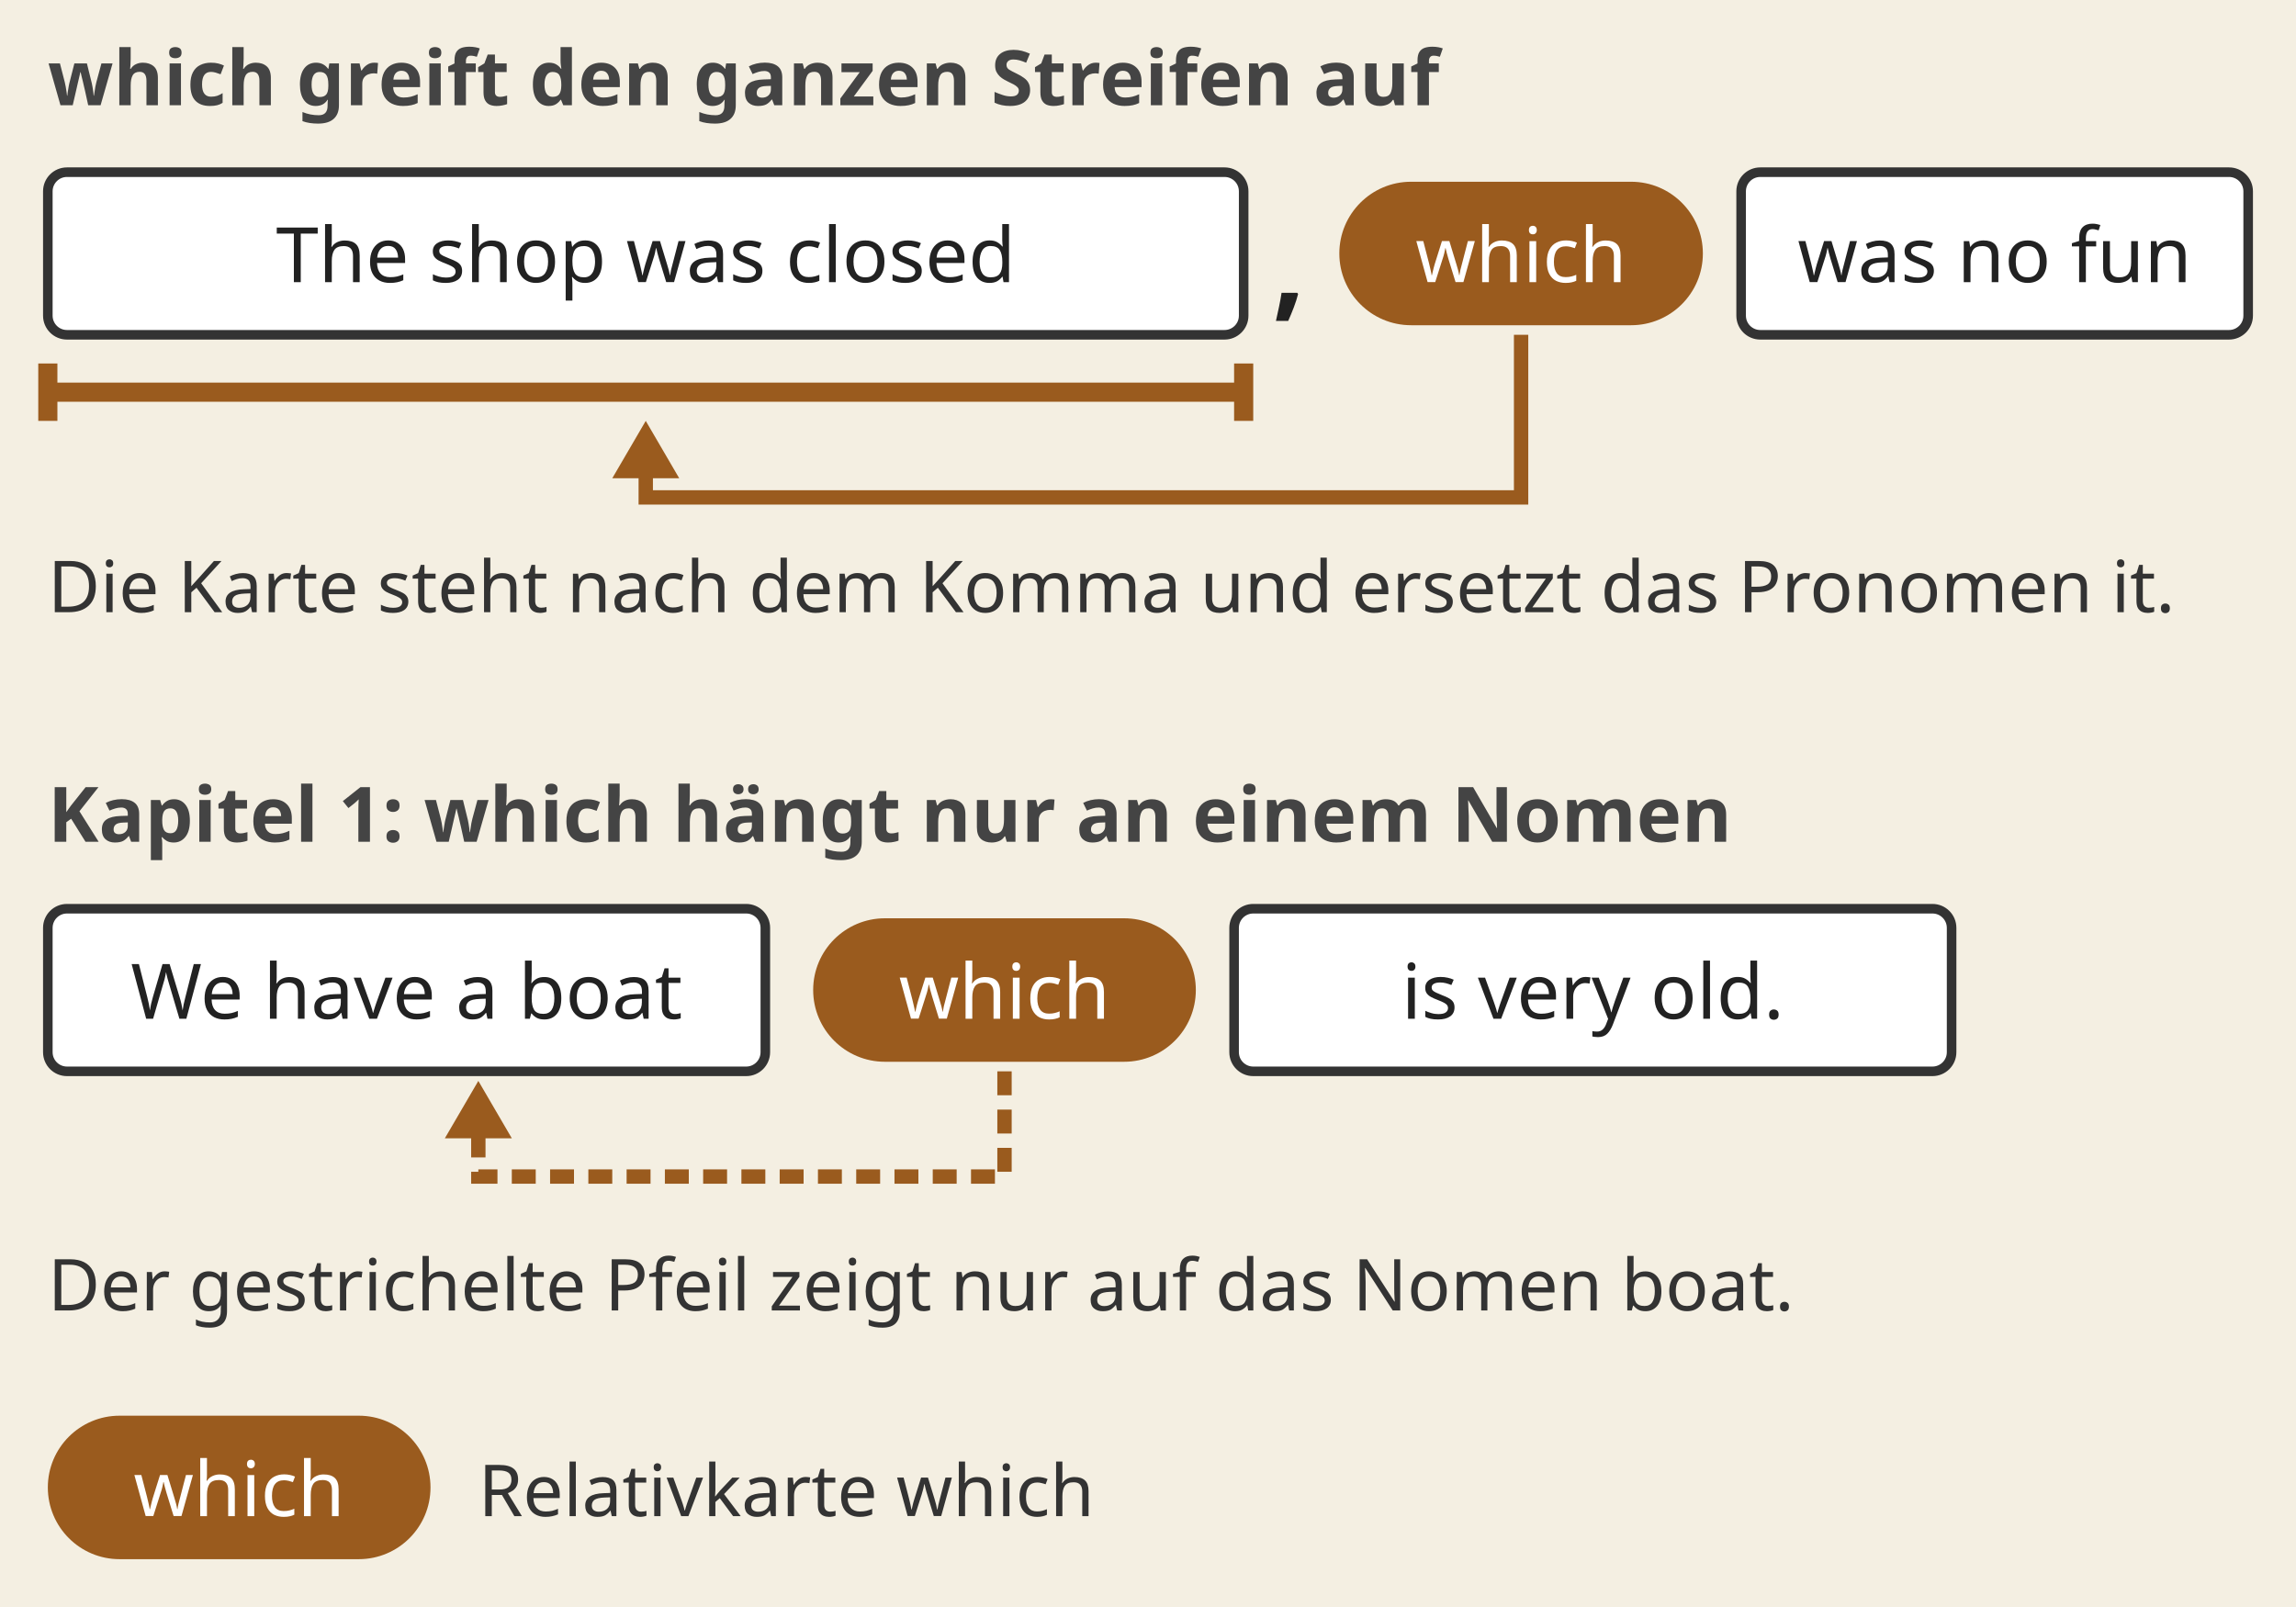
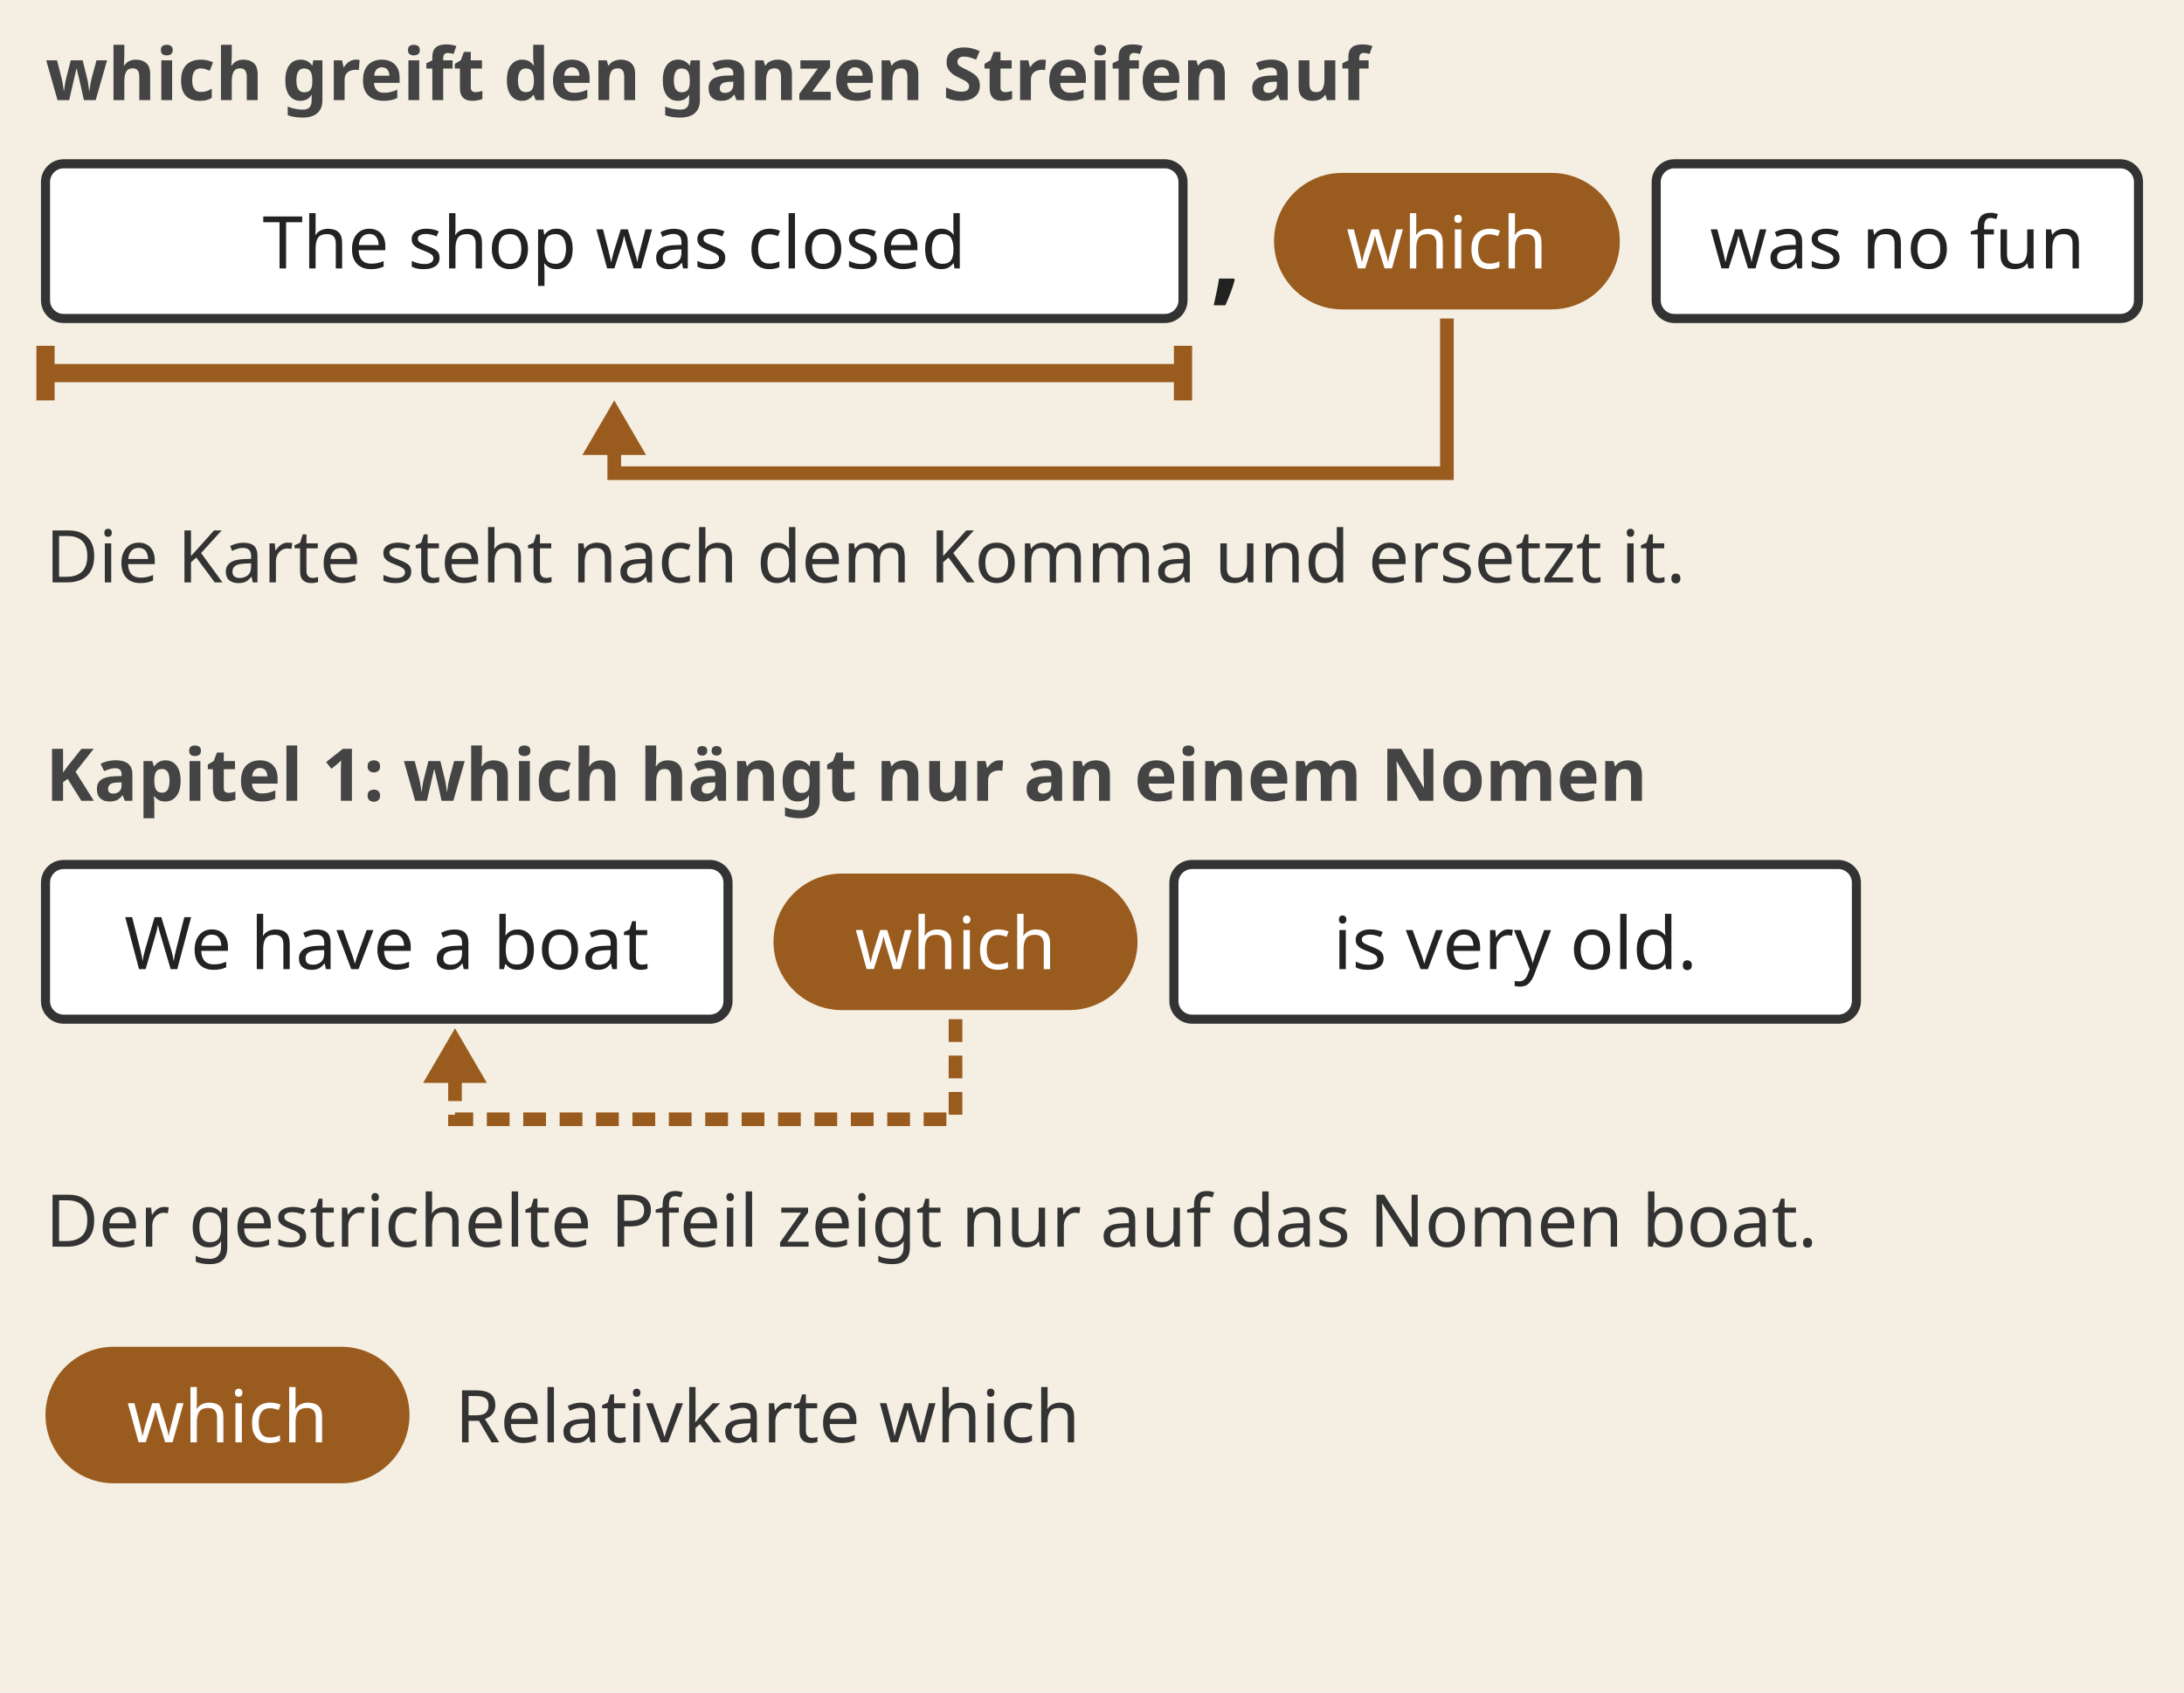
- <svg xmlns="http://www.w3.org/2000/svg" viewBox="0 0 480 336" role="img">
-   <rect width="480" height="336" fill="#f4efe2" />
+ <svg xmlns="http://www.w3.org/2000/svg" viewBox="0 0 480 372" role="img">
+   <rect width="480" height="372" fill="#f4efe2" />
  <text x="10" y="22" text-anchor="start" font-family="sans-serif" font-size="16" font-weight="bold" fill="#444">which greift den ganzen Streifen auf</text>
  <rect x="10" y="36" width="250" height="34" rx="4" fill="#fff" stroke="#333" stroke-width="2" />
  <text x="135.0" y="59.0" text-anchor="middle" font-family="sans-serif" font-size="16" fill="#222">The shop was closed</text>
  <path d="M10 82 H260 M10 76 V88 M260 76 V88" stroke="#9a5b1e" stroke-width="4" fill="none" />
  <text x="266" y="64" text-anchor="start" font-family="sans-serif" font-size="24" font-weight="bold" fill="#222">,</text>
  <rect x="280" y="38" width="76" height="30" rx="15.0" fill="#9a5b1e" />
  <text x="318.0" y="59.0" text-anchor="middle" font-family="sans-serif" font-size="16" fill="#fff">which</text>
  <rect x="364" y="36" width="106" height="34" rx="4" fill="#fff" stroke="#333" stroke-width="2" />
  <text x="417.0" y="59.0" text-anchor="middle" font-family="sans-serif" font-size="16" fill="#222">was no fun</text>
  <path d="M318 70 V104 H135 V94" stroke="#9a5b1e" stroke-width="3" fill="none" />
  <polygon points="135,88 128,100 142,100" fill="#9a5b1e" />
-   <text x="10" y="128" text-anchor="start" font-family="sans-serif" font-size="15" font-weight="normal" fill="#333">Die Karte steht nach dem Komma und ersetzt das Pronomen it.</text>
+   <text x="10" y="128" text-anchor="start" font-family="sans-serif" font-size="16" font-weight="normal" fill="#333">Die Karte steht nach dem Komma und ersetzt it.</text>
  <text x="10" y="176" text-anchor="start" font-family="sans-serif" font-size="16" font-weight="bold" fill="#444">Kapitel 1: which hängt nur an einem Nomen</text>
  <rect x="10" y="190" width="150" height="34" rx="4" fill="#fff" stroke="#333" stroke-width="2" />
  <text x="85.0" y="213.0" text-anchor="middle" font-family="sans-serif" font-size="16" fill="#222">We have a boat</text>
  <rect x="170" y="192" width="80" height="30" rx="15.0" fill="#9a5b1e" />
  <text x="210.0" y="213.0" text-anchor="middle" font-family="sans-serif" font-size="16" fill="#fff">which</text>
  <rect x="258" y="190" width="150" height="34" rx="4" fill="#fff" stroke="#333" stroke-width="2" />
  <text x="333.0" y="213.0" text-anchor="middle" font-family="sans-serif" font-size="16" fill="#222">is very old.</text>
  <path d="M210 224 V246 H100 V232" stroke="#9a5b1e" stroke-width="3" fill="none" stroke-dasharray="5 3" />
  <polygon points="100,226 93,238 107,238" fill="#9a5b1e" />
-   <text x="10" y="274" text-anchor="start" font-family="sans-serif" font-size="15" font-weight="normal" fill="#333">Der gestrichelte Pfeil zeigt nur auf das Nomen boat.</text>
+   <text x="10" y="274" text-anchor="start" font-family="sans-serif" font-size="16" font-weight="normal" fill="#333">Der gestrichelte Pfeil zeigt nur auf das Nomen boat.</text>
  <rect x="10" y="296" width="80" height="30" rx="15.0" fill="#9a5b1e" />
  <text x="50.0" y="317.0" text-anchor="middle" font-family="sans-serif" font-size="16" fill="#fff">which</text>
-   <text x="100" y="317" text-anchor="start" font-family="sans-serif" font-size="15" font-weight="normal" fill="#333">Relativkarte which</text>
+   <text x="100" y="317" text-anchor="start" font-family="sans-serif" font-size="16" font-weight="normal" fill="#333">Relativkarte which</text>
</svg>
